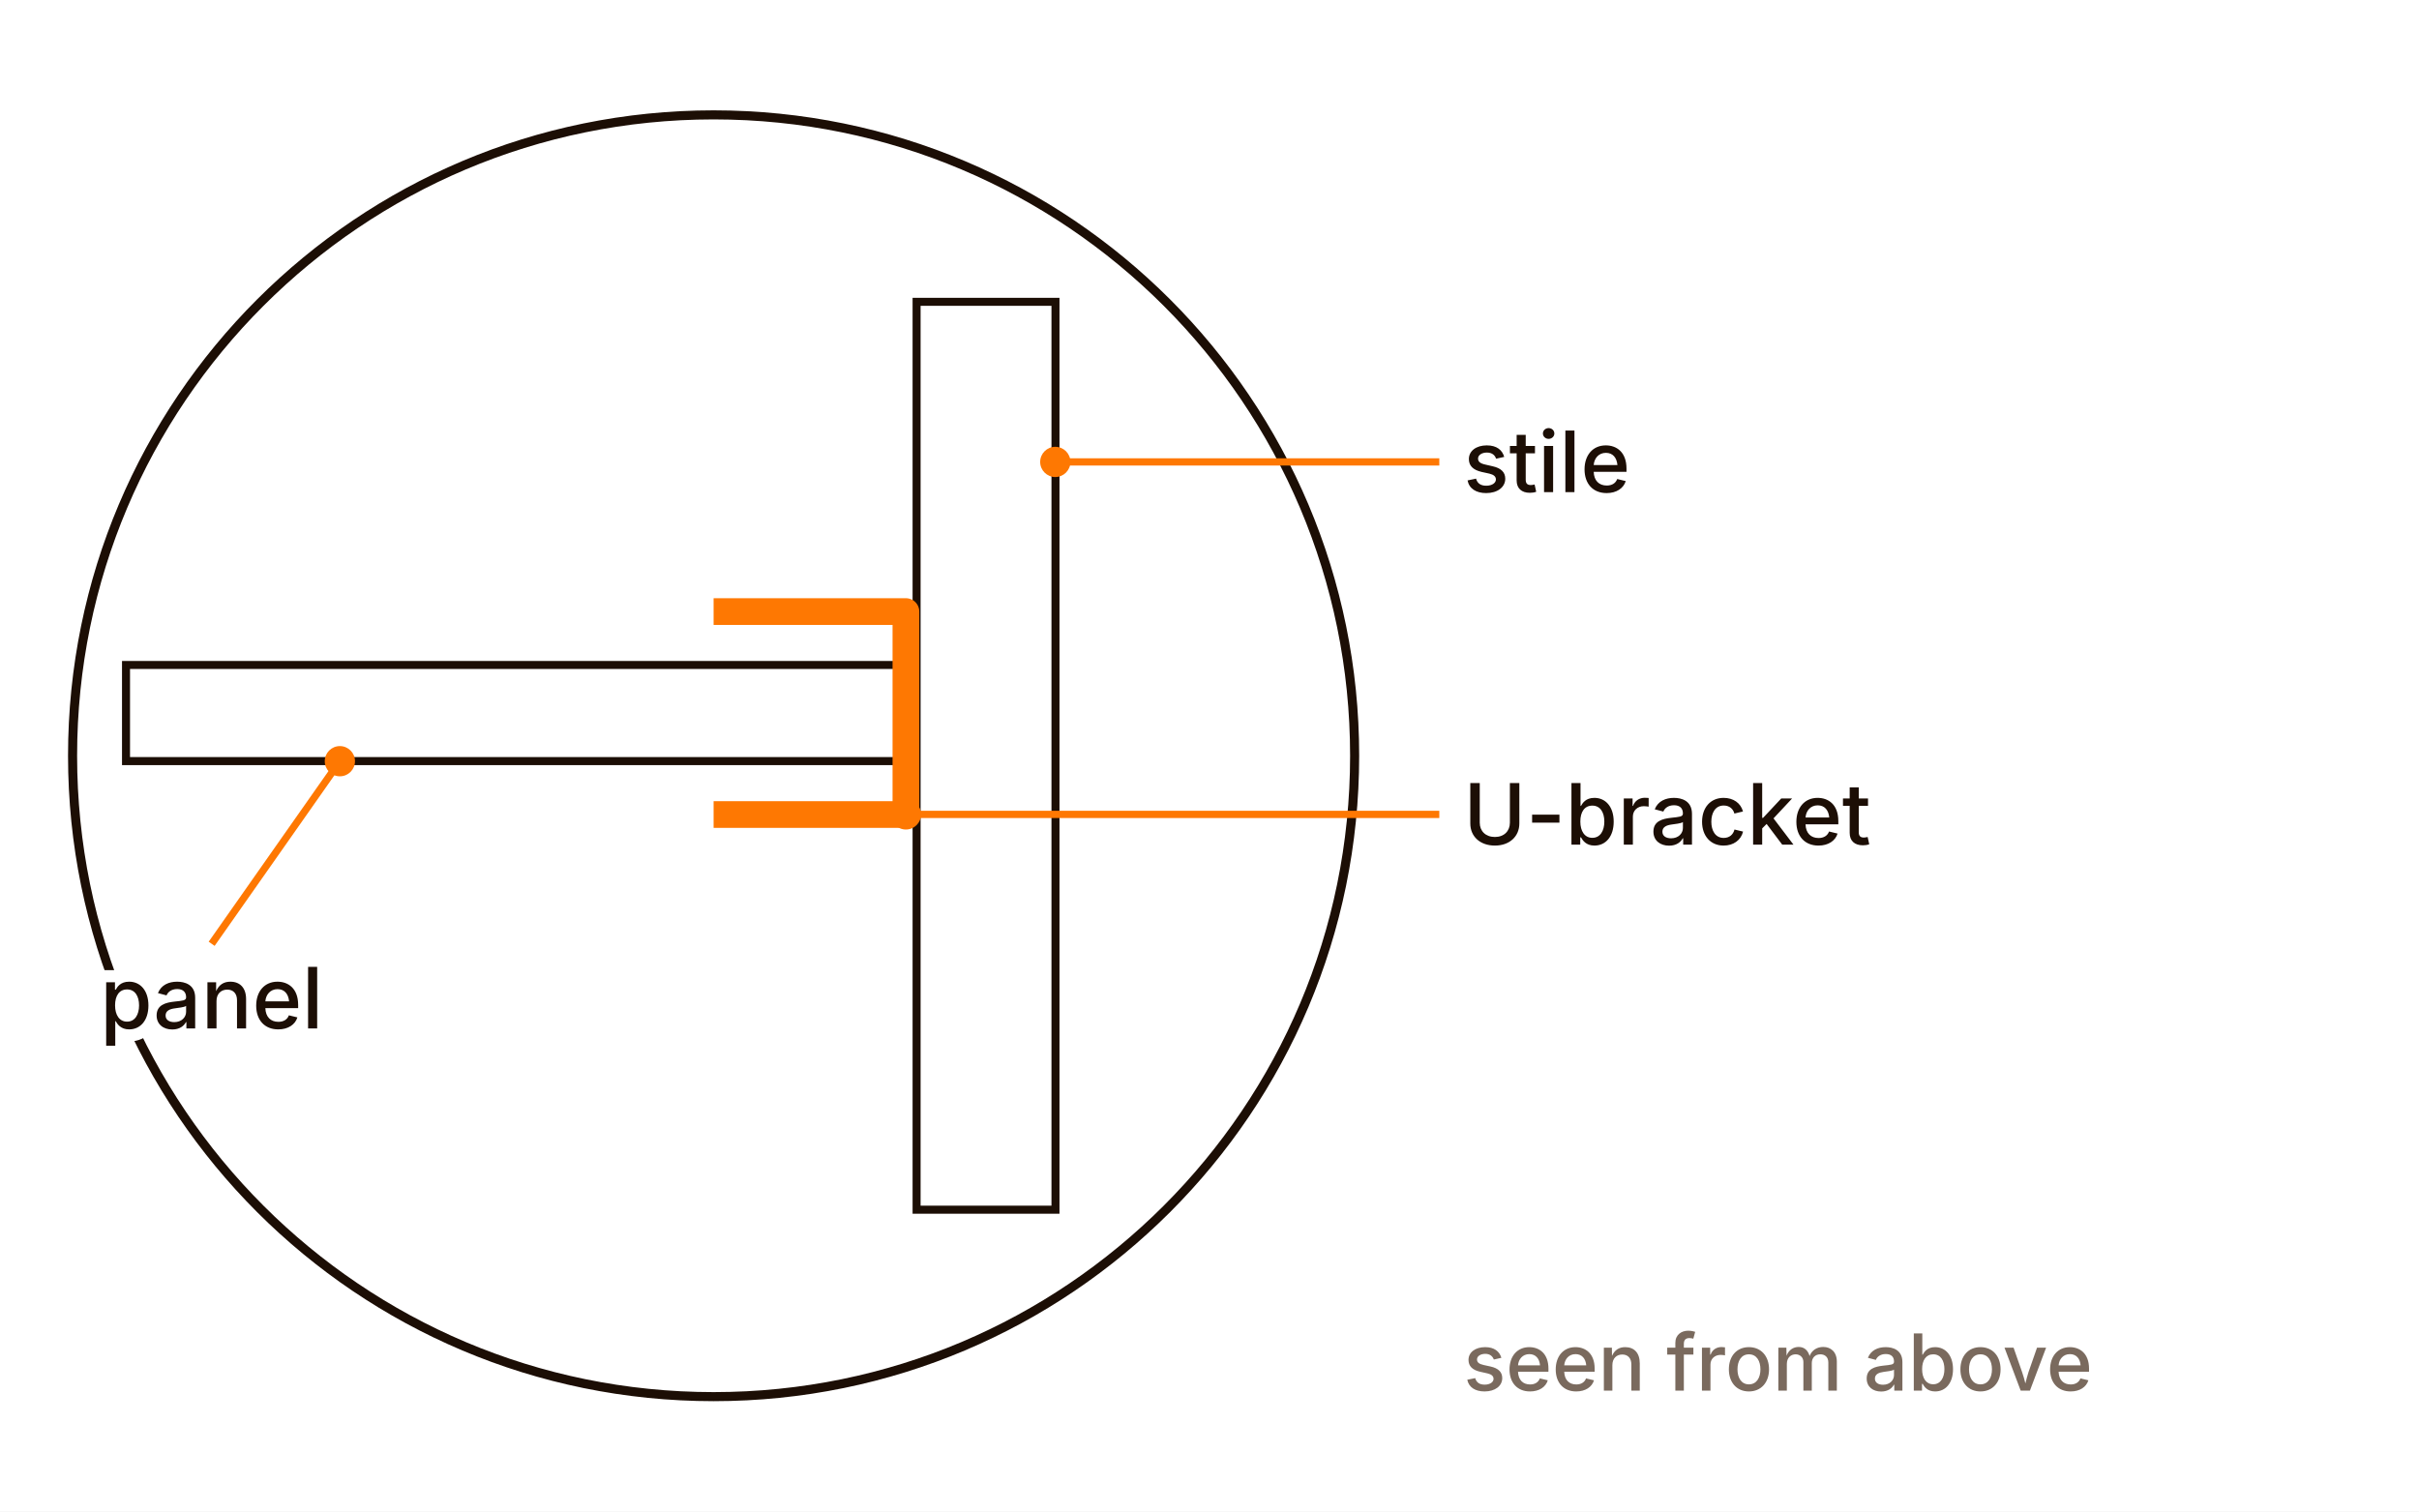
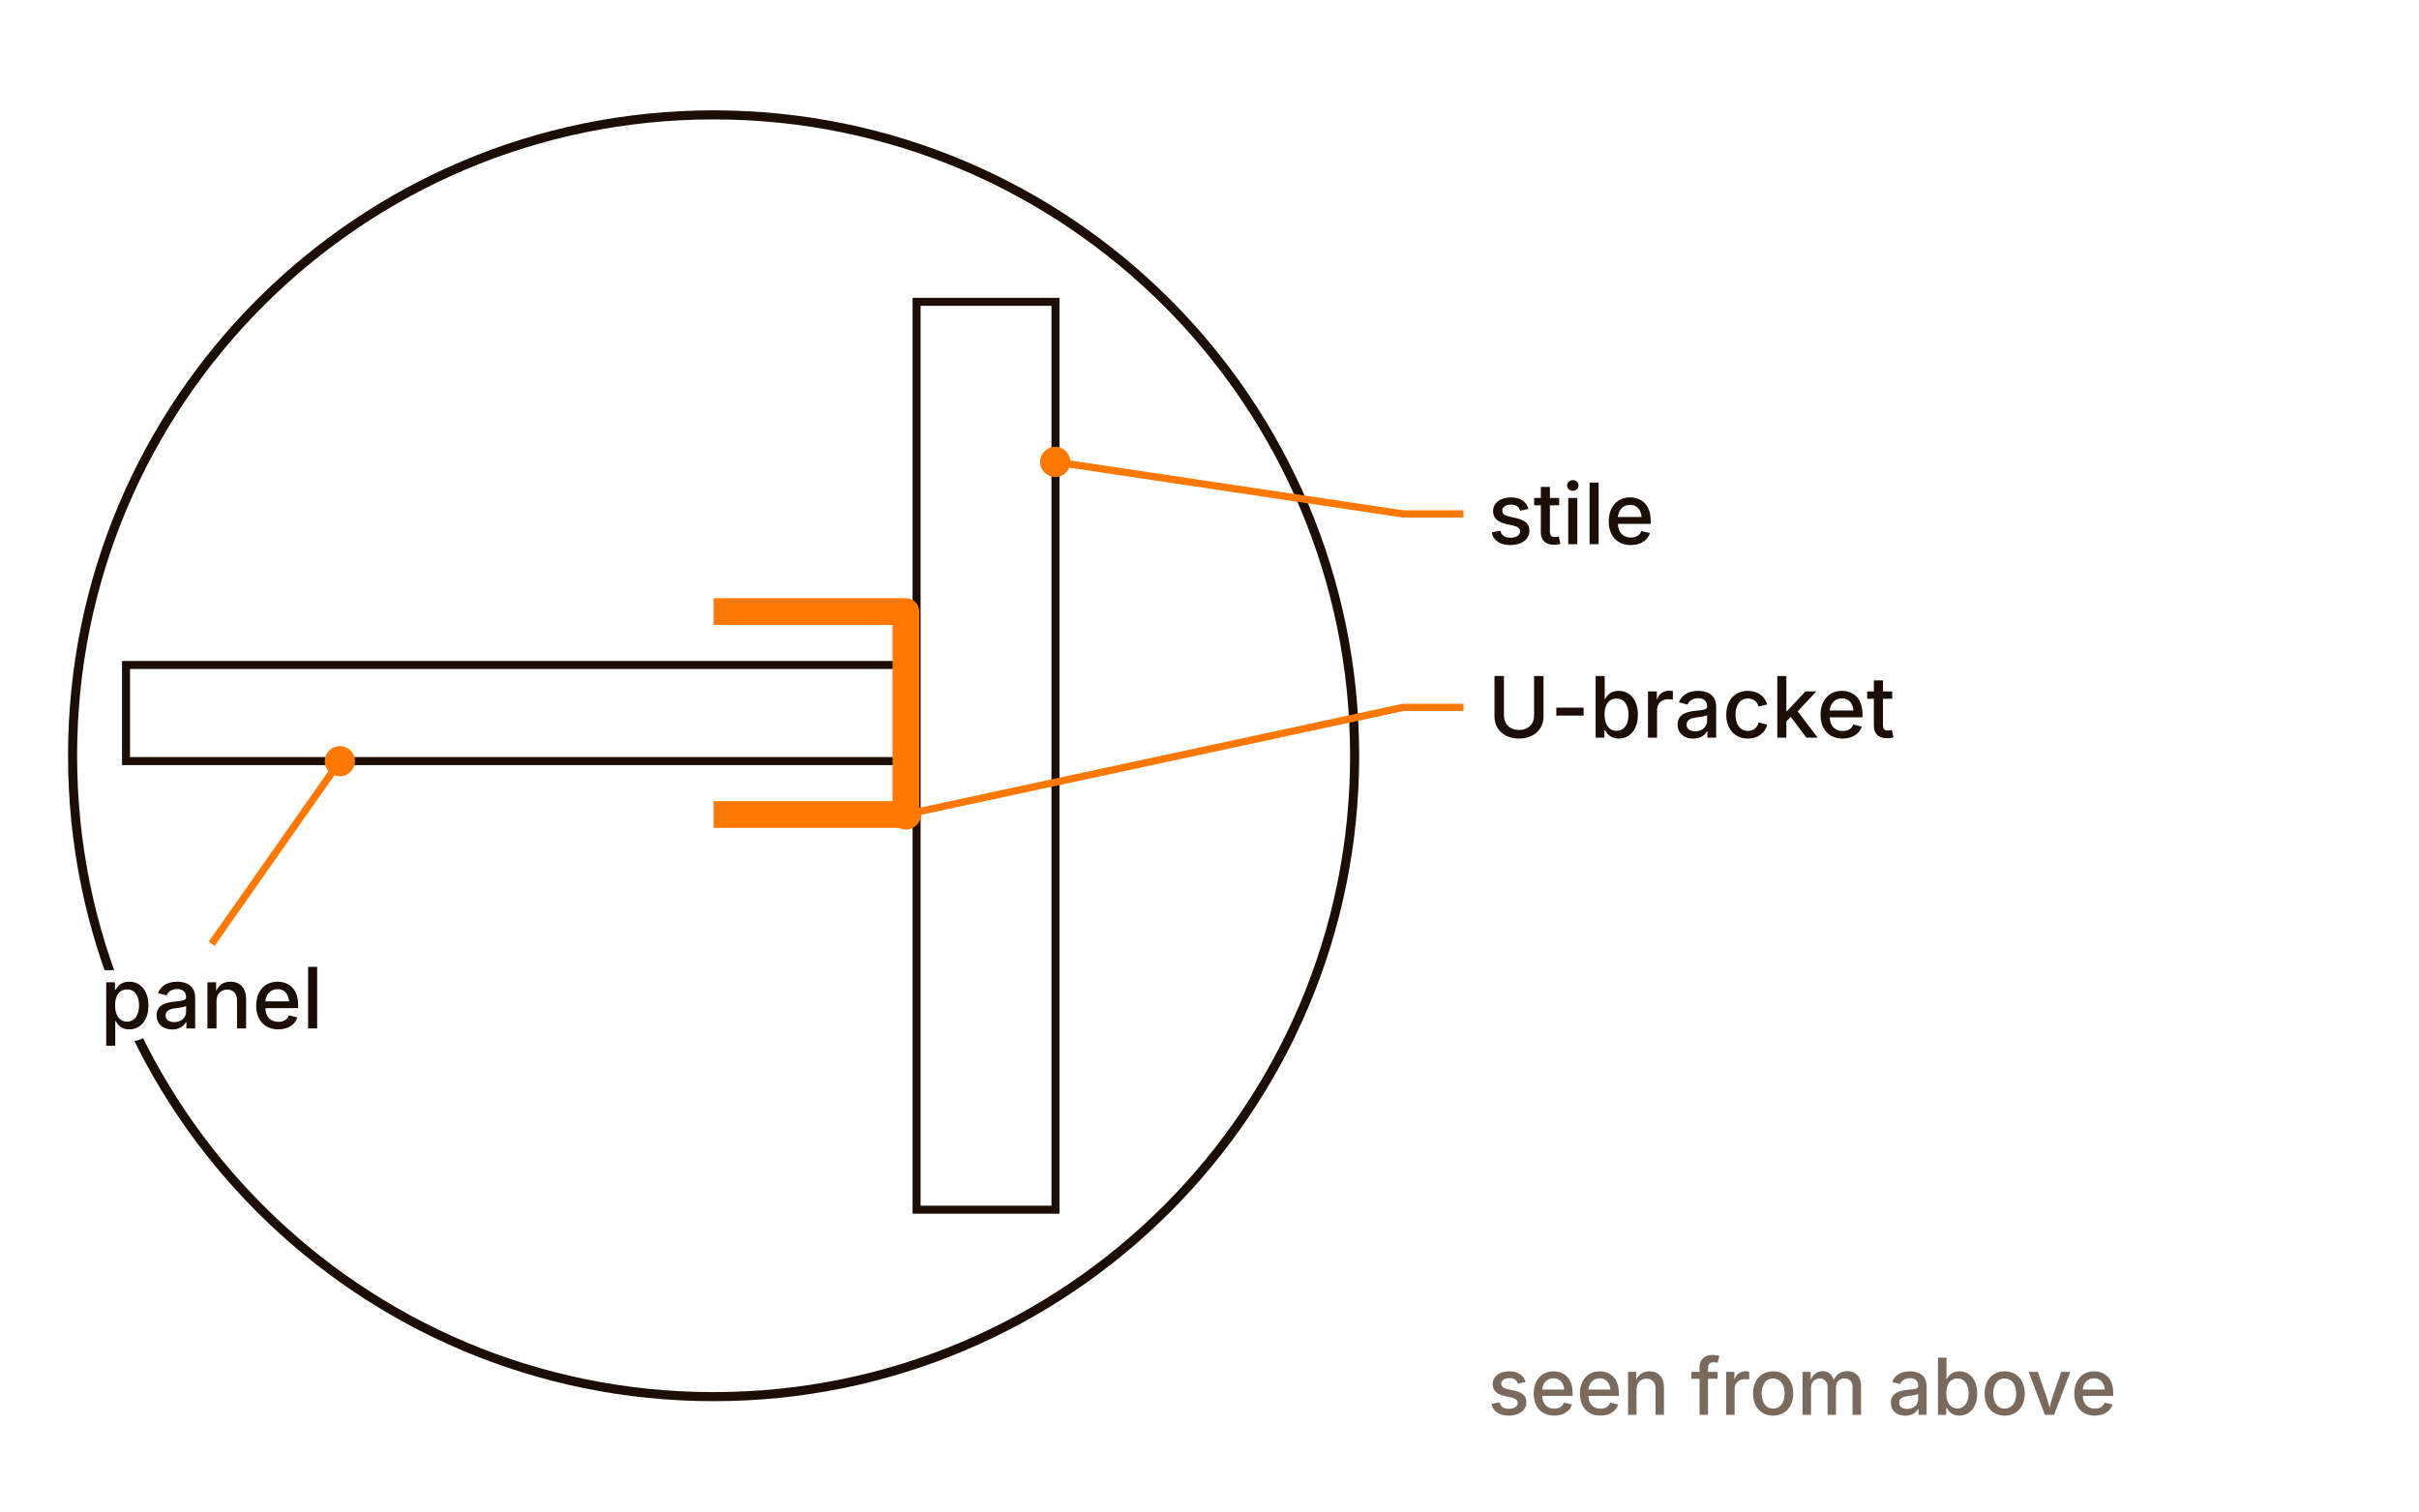
<svg xmlns="http://www.w3.org/2000/svg" viewBox="0 0 400 250" width="400" height="250" role="img" aria-labelledby="t-mounting-overhead-braced-detail-bracket d-mounting-overhead-braced-detail-bracket" font-family="Inter, ui-sans-serif, system-ui, sans-serif">
  <defs>
    <pattern id="hatch-mounting-overhead-braced-detail-bracket" width="8" height="8" patternUnits="userSpaceOnUse" patternTransform="rotate(45)">
      <rect width="8" height="8" fill="#f2f0ec" />
      <line x1="0" y1="0" x2="0" y2="8" stroke="#cfc7bc" stroke-width="1.5" />
    </pattern>
    <marker id="tick-mounting-overhead-braced-detail-bracket" viewBox="0 0 10 10" refX="5" refY="5" markerWidth="8" markerHeight="8" orient="auto">
      <path d="M2 8 L8 2" stroke="#7a6a5e" stroke-width="1.5" />
    </marker>
  </defs>
  <rect width="400" height="250" fill="#ffffff" />
  <g transform="translate(118 125) scale(0.8833) translate(-150 -145)">
    <clipPath id="c-mounting-overhead-braced-detail-bracket">
      <circle cx="150" cy="145" r="120" />
    </clipPath>
    <g clip-path="url(#c-mounting-overhead-braced-detail-bracket)">
      <rect x="40" y="128" width="150" height="18" fill="#ffffff" stroke="#1c0e05" stroke-width="1.5" />
      <rect x="188" y="60" width="26" height="170" fill="#ffffff" stroke="#1c0e05" stroke-width="1.5" />
      <path d="M150 118 h36 v38 h-36" fill="none" stroke="#fe7802" stroke-width="5" stroke-linejoin="round" />
    </g>
  </g>
  <circle cx="118" cy="125" r="106" fill="none" stroke="#1c0e05" stroke-width="1.5" />
-   <line x1="238" y1="76.4" x2="174.5" y2="76.4" stroke="#fe7802" stroke-width="1.2" />
+   <path d="M242 85 H232 L174.5 76.4" fill="none" stroke="#fe7802" stroke-width="1.2" stroke-linejoin="round" />
  <circle cx="174.5" cy="76.4" r="2.5" fill="#fe7802" />
-   <text x="242" y="81.4" font-size="14" font-weight="500" fill="#1c0e05" text-anchor="start" paint-order="stroke" stroke="#fff" stroke-width="4">stile</text>
-   <line x1="238" y1="134.7" x2="149.8" y2="134.7" stroke="#fe7802" stroke-width="1.2" />
+   <text x="246" y="90" font-size="14" font-weight="500" fill="#1c0e05" text-anchor="start" paint-order="stroke" stroke="#fff" stroke-width="4">stile</text>
+   <path d="M242 117 H232 L149.8 134.7" fill="none" stroke="#fe7802" stroke-width="1.2" stroke-linejoin="round" />
  <circle cx="149.8" cy="134.7" r="2.5" fill="#fe7802" />
-   <text x="242" y="139.7" font-size="14" font-weight="500" fill="#1c0e05" text-anchor="start" paint-order="stroke" stroke="#fff" stroke-width="4">U-bracket</text>
+   <text x="246" y="122" font-size="14" font-weight="500" fill="#1c0e05" text-anchor="start" paint-order="stroke" stroke="#fff" stroke-width="4">U-bracket</text>
  <line x1="35" y1="156.1" x2="56.2" y2="125.9" stroke="#fe7802" stroke-width="1.2" />
  <circle cx="56.2" cy="125.9" r="2.5" fill="#fe7802" />
  <text x="35" y="170.1" font-size="14" font-weight="500" fill="#1c0e05" text-anchor="middle" paint-order="stroke" stroke="#fff" stroke-width="4">panel</text>
-   <text x="242" y="230" font-size="13" font-weight="500" fill="#7a6a5e" text-anchor="start">seen from above</text>
+   <text x="246" y="234" font-size="13" font-weight="500" fill="#7a6a5e" text-anchor="start">seen from above</text>
</svg>
